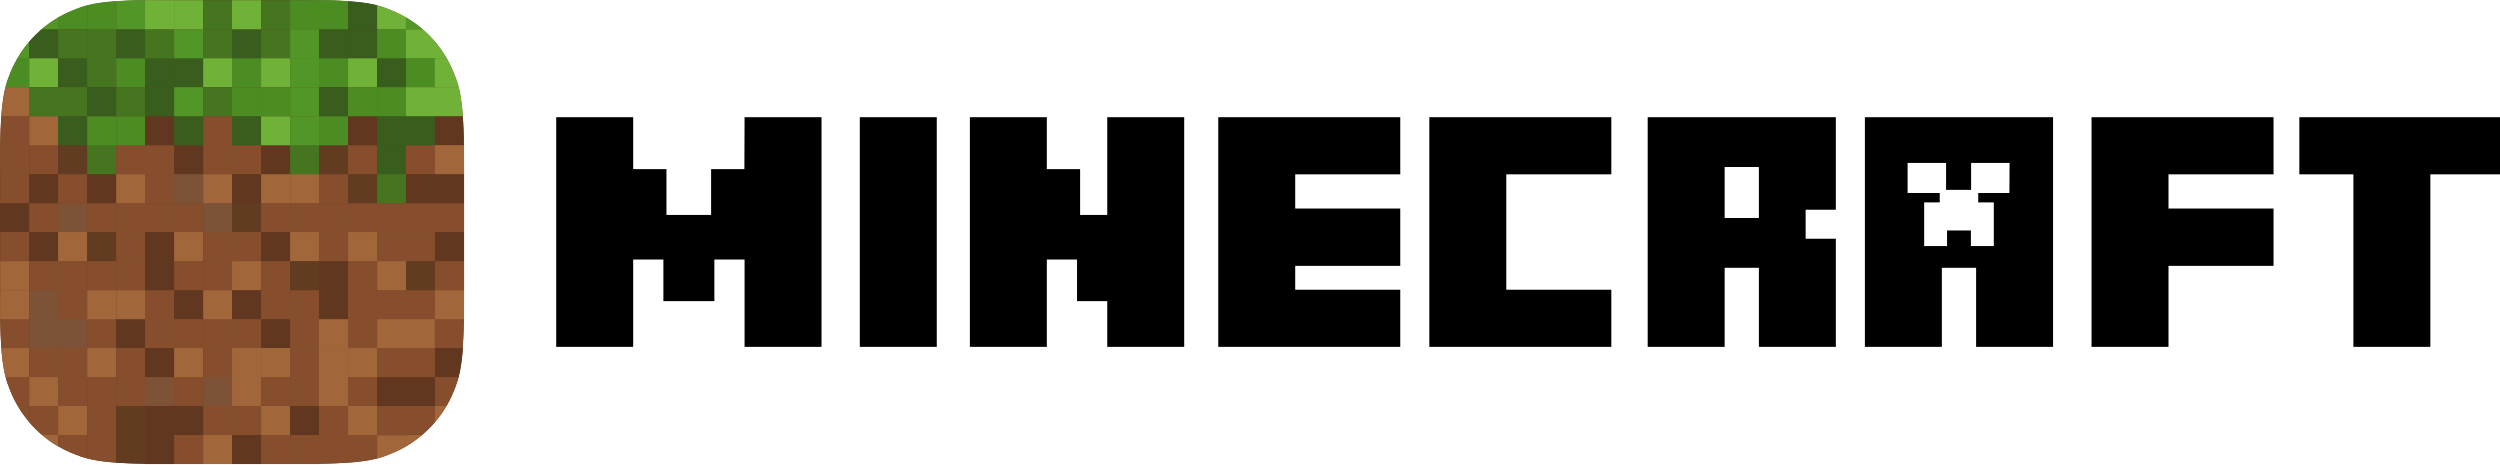
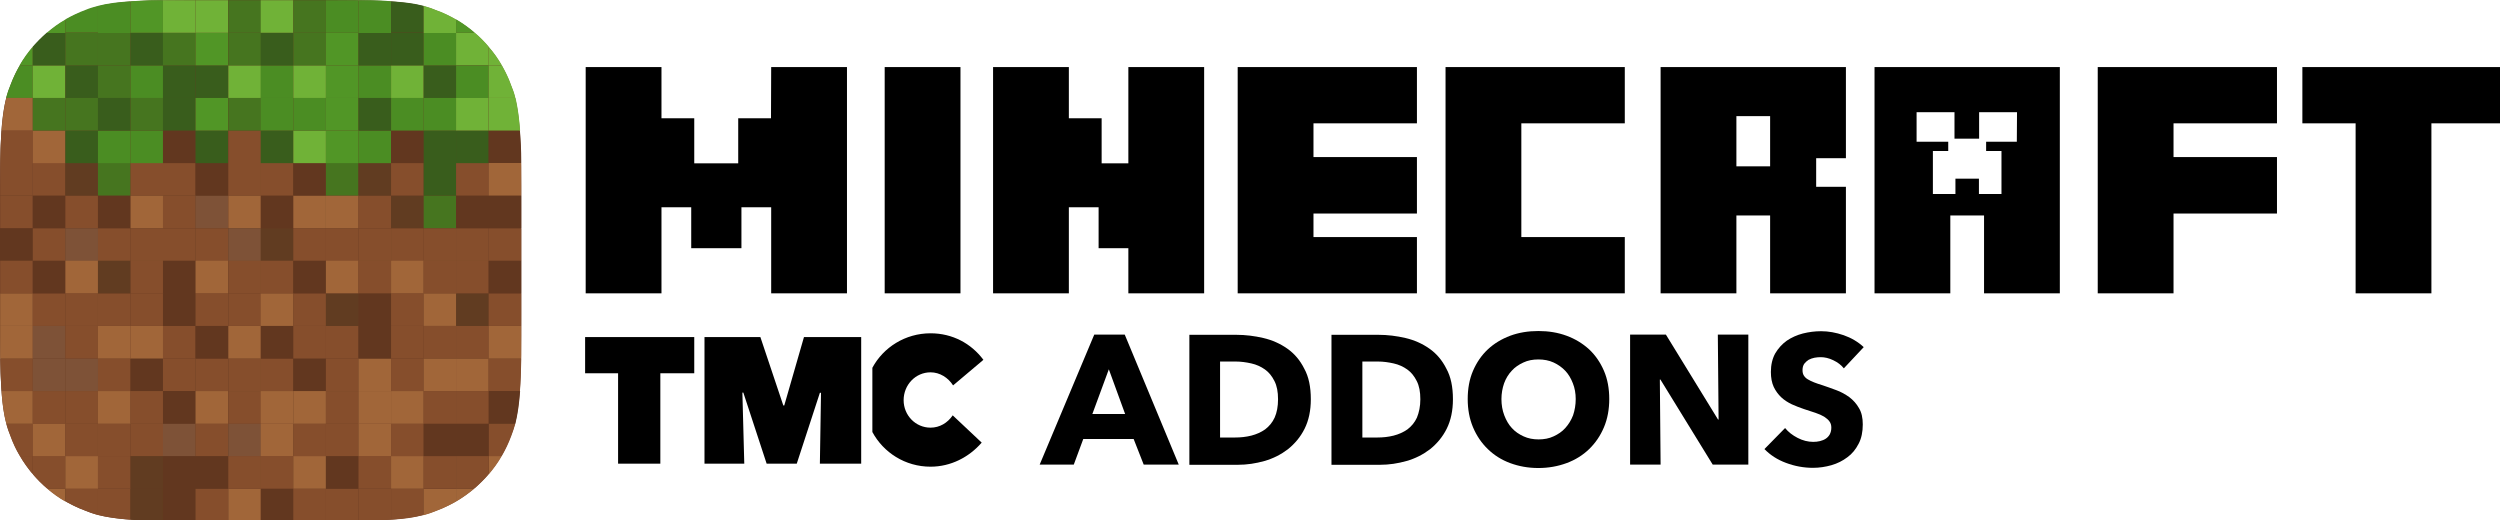
- <svg xmlns="http://www.w3.org/2000/svg" version="1.1" id="svg20" x="0px" y="0px" viewBox="0 0 1299.4 241.2" style="enable-background:new 0 0 1299.4 241.2;" xml:space="preserve">
+ <svg xmlns="http://www.w3.org/2000/svg" version="1.1" id="svg20" x="0px" y="0px" viewBox="0 0 1319.4 274.4" style="enable-background:new 0 0 1319.4 274.4;" xml:space="preserve">
  <style type="text/css">
	.st0{fill:#62371F;}
	.st1{fill:#4B8D23;}
	.st2{fill:#70B237;}
	.st3{fill:#395D1C;}
	.st4{fill:#46751F;}
	.st5{fill:#519626;}
	.st6{fill:#864E2C;}
	.st7{fill:#7E5237;}
	.st8{fill:#613C21;}
	.st9{fill:#A16639;}
</style>
  <g>
-     <path d="M446.9,60.9h40v119.4h-40V60.9z M575.4,111.7h-14V87.9h-17.3v-27h-40v119.4h40v-45.4h15.7v21.6h15.7v23.8h40V60.9h-40v50.8   H575.4z M655.9,60.9h-22.7v119.4h22.7h17.3h54.6v-29.7h-54.6v-12.4h54.6v-29.8h-54.6V90.6h54.6V60.9h-54.6H655.9z M765.6,60.9   h-22.7v119.4h22.7h17.3h54.6v-29.7h-54.6v-60h54.6V60.9h-54.6H765.6z M954.2,109V60.9h-97.8v119.4h40v-41.1h17.8v41.1h40v-56.2   h-15.7V109H954.2z M914.2,113.3h-17.8V86.8h17.8V113.3z M969.3,60.9v119.4h40v-41.1h17.8v41.1h40V60.9H969.3z M1044.4,100.3h-16.2   v4.9h8.1v22.7h-11.9v-8.1H1012v8.1h-11.9v-22.7h8.1v-4.9h-16.7V84.7h20v14h13v-14h20L1044.4,100.3L1044.4,100.3z M1109.8,60.9   h-22.7v119.4h40v-42.1h54.6v-29.8h-54.6V90.6h54.6V60.9h-54.6H1109.8z M1263.2,60.9h-40h-28.1v29.7h28.1v89.7h40V90.6h36.2V60.9   H1263.2z M386.9,87.9h-17.3v23.8h-23.2V87.9h-17.3v-27h-40v119.4h40v-45.4h15.7v21.6h26.5v-21.6H387v45.4h40V60.9h-40L386.9,87.9   L386.9,87.9z" />
+     <path id="Path_675" class="st0" d="M109.5,0h56.2c32.2,0,51.5,0,64.2,5.4c18.5,6.7,33.1,21.3,39.8,39.8c5.4,12.9,5.4,32.2,5.4,64.2   v56.2c0,32.2,0,51.5-5.4,64.2c-6.7,18.5-21.3,33.1-39.8,39.8c-12.9,5.4-32.2,5.4-64.2,5.4h-56.2c-32.2,0-51.5,0-64.2-5.4   c-18.5-6.7-33.1-21.3-39.8-39.8C0,217.1,0,197.8,0,165.8v-56.2c0-32.2,0-51.5,5.4-64.2c6.7-18.5,21.3-33.1,39.8-39.8   C58.1,0,77.4,0,109.5,0z" />
+     <path class="st1" d="M17.3,34.5v17.2H3.2c0.6-2.3,1.3-4.4,2.2-6.6c1.4-3.7,3-7.2,5-10.6C10.4,34.5,17.3,34.5,17.3,34.5z" />
+     <rect x="17.3" y="34.5" class="st2" width="17.2" height="17.2" />
+     <rect x="34.5" y="34.5" class="st3" width="17.2" height="17.2" />
+     <rect x="51.7" y="34.5" class="st4" width="17.2" height="17.2" />
+     <rect x="68.9" y="34.5" class="st1" width="17.2" height="17.2" />
+     <rect x="86" y="34.5" class="st3" width="17.2" height="17.2" />
+     <rect x="103.2" y="34.5" class="st3" width="17.2" height="17.2" />
+     <rect x="120.5" y="34.5" class="st2" width="17.2" height="17.2" />
+     <rect x="137.6" y="34.5" class="st1" width="17.2" height="17.2" />
+     <rect x="154.8" y="34.5" class="st2" width="17.2" height="17.2" />
+     <rect x="172" y="34.5" class="st5" width="17.2" height="17.2" />
+     <rect x="189.2" y="34.5" class="st1" width="17.2" height="17.2" />
+     <rect x="206.4" y="34.5" class="st2" width="17.2" height="17.2" />
+     <rect x="223.6" y="34.5" class="st3" width="17.2" height="17.2" />
+     <rect x="240.7" y="34.5" class="st1" width="17.2" height="17.2" />
+     <path class="st2" d="M272,51.7h-14.1V34.5h7c1.9,3.4,3.7,7,4.9,10.6C270.7,47.2,271.5,49.4,272,51.7z" />
+     <path class="st5" d="M17.3,24.6v9.9h-7C12.3,31,14.7,27.7,17.3,24.6z" />
+     <path class="st3" d="M34.5,17.3v17.2H17.3v-9.9c2.3-2.6,4.7-5,7.3-7.3C24.6,17.3,34.5,17.3,34.5,17.3z" />
+     <rect x="34.5" y="17.3" class="st4" width="17.2" height="17.2" />
+     <rect x="51.7" y="17.3" class="st4" width="17.2" height="17.2" />
+     <rect x="68.9" y="17.3" class="st3" width="17.2" height="17.2" />
+     <rect x="86" y="17.3" class="st4" width="17.2" height="17.2" />
+     <rect x="103.2" y="17.3" class="st5" width="17.2" height="17.2" />
+     <rect x="120.5" y="17.3" class="st4" width="17.2" height="17.2" />
+     <rect x="137.6" y="17.3" class="st3" width="17.2" height="17.2" />
+     <rect x="154.8" y="17.3" class="st4" width="17.2" height="17.2" />
+     <rect x="172" y="17.3" class="st5" width="17.2" height="17.2" />
+     <rect x="189.2" y="17.3" class="st3" width="17.2" height="17.2" />
+     <rect x="206.4" y="17.3" class="st3" width="17.2" height="17.2" />
+     <rect x="223.6" y="17.3" class="st1" width="17.2" height="17.2" />
+     <path class="st2" d="M257.9,24.6v9.8h-17.2V17.3h9.9C253.3,19.5,255.7,22,257.9,24.6z" />
+     <path class="st2" d="M264.9,34.5h-7v-9.8C260.6,27.7,262.9,31,264.9,34.5z" />
+     <path class="st5" d="M34.5,10.3v7.1h-9.9C27.7,14.7,31,12.3,34.5,10.3z" />
+     <path class="st1" d="M51.7,3.1v14.1H34.5v-7c3.4-1.9,7.1-3.7,10.7-5C47.3,4.3,49.5,3.7,51.7,3.1z" />
+     <path class="st1" d="M68.9,0.7v16.7H51.7V3.1C56.6,1.8,62.2,1.1,68.9,0.7z" />
+     <path class="st5" d="M86,0.1v17.2H68.9V0.7C72.3,0.5,76,0.2,80,0.1C80,0.1,86,0.1,86,0.1z" />
+     <rect x="86" y="0.1" class="st2" width="17.2" height="17.2" />
+     <rect x="103.2" y="0.1" class="st2" width="17.2" height="17.2" />
+     <rect x="120.5" y="0.1" class="st4" width="17.2" height="17.2" />
+     <rect x="137.6" y="0.1" class="st2" width="17.2" height="17.2" />
+     <rect x="154.8" y="0.1" class="st4" width="17.2" height="17.2" />
+     <rect x="172" y="0.1" class="st1" width="17.2" height="17.2" />
+     <path class="st1" d="M206.4,0.7v16.7h-17.2V0.1h6.2C199.3,0.2,203,0.3,206.4,0.7z" />
+     <path class="st3" d="M223.6,3.1v14.1h-17.2V0.7C213,1.1,218.7,1.8,223.6,3.1z" />
+     <path class="st2" d="M240.7,10.3v7.1h-17.1V3.1c2.2,0.6,4.3,1.3,6.4,2.2C233.8,6.6,237.3,8.3,240.7,10.3z" />
+     <path class="st5" d="M250.6,17.3h-9.9v-7.1C244.3,12.3,247.6,14.7,250.6,17.3z" />
+     <rect x="0.1" y="120.5" class="st0" width="17.2" height="17.2" />
+     <rect x="17.3" y="120.5" class="st6" width="17.2" height="17.2" />
+     <rect x="34.5" y="120.5" class="st7" width="17.2" height="17.2" />
+     <rect x="51.7" y="120.5" class="st6" width="17.2" height="17.2" />
+     <rect x="68.9" y="120.5" class="st6" width="17.2" height="17.2" />
+     <rect x="86" y="120.5" class="st6" width="17.2" height="17.2" />
+     <rect x="103.2" y="120.5" class="st6" width="17.2" height="17.2" />
+     <rect x="120.5" y="120.5" class="st7" width="17.2" height="17.2" />
+     <rect x="137.6" y="120.5" class="st8" width="17.2" height="17.2" />
+     <rect x="154.8" y="120.5" class="st6" width="17.2" height="17.2" />
+     <rect x="172" y="120.5" class="st6" width="17.2" height="17.2" />
+     <rect x="189.2" y="120.5" class="st6" width="17.2" height="17.2" />
+     <rect x="206.4" y="120.5" class="st6" width="17.2" height="17.2" />
+     <rect x="223.6" y="120.5" class="st6" width="17.2" height="17.2" />
+     <rect x="240.7" y="120.5" class="st6" width="17.2" height="17.2" />
+     <rect x="257.9" y="120.5" class="st6" width="17.2" height="17.2" />
+     <rect x="0.1" y="103.2" class="st6" width="17.2" height="17.2" />
+     <rect x="17.3" y="103.2" class="st0" width="17.2" height="17.2" />
+     <rect x="34.5" y="103.2" class="st6" width="17.2" height="17.2" />
+     <rect x="51.7" y="103.2" class="st0" width="17.2" height="17.2" />
+     <rect x="68.9" y="103.2" class="st9" width="17.2" height="17.2" />
+     <rect x="86" y="103.2" class="st6" width="17.2" height="17.2" />
+     <rect x="103.2" y="103.2" class="st7" width="17.2" height="17.2" />
+     <rect x="120.5" y="103.2" class="st9" width="17.2" height="17.2" />
+     <rect x="137.6" y="103.2" class="st0" width="17.2" height="17.2" />
+     <rect x="154.8" y="103.2" class="st9" width="17.2" height="17.2" />
+     <rect x="172" y="103.2" class="st9" width="17.2" height="17.2" />
+     <rect x="189.2" y="103.2" class="st6" width="17.2" height="17.2" />
+     <rect x="206.4" y="103.2" class="st8" width="17.2" height="17.2" />
+     <rect x="223.6" y="103.2" class="st4" width="17.2" height="17.2" />
+     <rect x="240.7" y="103.2" class="st0" width="17.2" height="17.2" />
+     <rect x="257.9" y="103.2" class="st0" width="17.2" height="17.2" />
+     <rect x="0.1" y="86" class="st6" width="17.2" height="17.2" />
+     <rect x="17.3" y="86" class="st6" width="17.2" height="17.2" />
+     <rect x="34.5" y="86" class="st8" width="17.2" height="17.2" />
+     <rect x="51.7" y="86" class="st4" width="17.2" height="17.2" />
+     <rect x="68.9" y="86" class="st6" width="17.2" height="17.2" />
+     <rect x="86" y="86" class="st6" width="17.2" height="17.2" />
+     <rect x="103.2" y="86" class="st0" width="17.2" height="17.2" />
+     <rect x="120.5" y="86" class="st6" width="17.2" height="17.2" />
+     <rect x="137.6" y="86" class="st6" width="17.2" height="17.2" />
+     <rect x="154.8" y="86" class="st0" width="17.2" height="17.2" />
+     <rect x="172" y="86" class="st4" width="17.2" height="17.2" />
+     <rect x="189.2" y="86" class="st8" width="17.2" height="17.2" />
+     <rect x="206.4" y="86" class="st6" width="17.2" height="17.2" />
+     <rect x="223.6" y="86" class="st3" width="17.2" height="17.2" />
+     <rect x="240.7" y="86" class="st6" width="17.2" height="17.2" />
+     <rect x="257.9" y="86" class="st9" width="17.2" height="17.2" />
+     <path class="st6" d="M17.3,189.2v17.2H0.8c-0.3-4.9-0.6-10.3-0.7-16.4v-0.8L17.3,189.2L17.3,189.2z" />
+     <rect x="17.3" y="189.2" class="st7" width="17.2" height="17.2" />
+     <rect x="34.5" y="189.2" class="st7" width="17.2" height="17.2" />
+     <rect x="51.7" y="189.2" class="st6" width="17.2" height="17.2" />
+     <rect x="68.9" y="189.2" class="st0" width="17.2" height="17.2" />
+     <rect x="86" y="189.2" class="st6" width="17.2" height="17.2" />
+     <rect x="103.2" y="189.2" class="st6" width="17.2" height="17.2" />
+     <rect x="120.5" y="189.2" class="st6" width="17.2" height="17.2" />
+     <rect x="137.6" y="189.2" class="st6" width="17.2" height="17.2" />
+     <rect x="154.8" y="189.2" class="st0" width="17.2" height="17.2" />
+     <rect x="172" y="189.2" class="st6" width="17.2" height="17.2" />
+     <rect x="189.2" y="189.2" class="st9" width="17.2" height="17.2" />
+     <rect x="206.4" y="189.2" class="st6" width="17.2" height="17.2" />
+     <rect x="223.6" y="189.2" class="st9" width="17.2" height="17.2" />
+     <rect x="240.7" y="189.2" class="st9" width="17.2" height="17.2" />
+     <path class="st6" d="M275.1,189.2v0.7c-0.1,6.2-0.3,11.6-0.7,16.5h-16.5v-17.2H275.1z" />
+     <rect x="0.1" y="172" class="st9" width="17.2" height="17.2" />
+     <rect x="17.3" y="172" class="st7" width="17.2" height="17.2" />
+     <rect x="34.5" y="172" class="st6" width="17.2" height="17.2" />
+     <rect x="51.7" y="172" class="st9" width="17.2" height="17.2" />
+     <rect x="68.9" y="172" class="st9" width="17.2" height="17.2" />
+     <rect x="86" y="172" class="st6" width="17.2" height="17.2" />
+     <rect x="103.2" y="172" class="st0" width="17.2" height="17.2" />
+     <rect x="120.5" y="172" class="st9" width="17.2" height="17.2" />
+     <rect x="137.6" y="172" class="st0" width="17.2" height="17.2" />
+     <rect x="154.8" y="172" class="st6" width="17.2" height="17.2" />
+     <rect x="172" y="172" class="st6" width="17.2" height="17.2" />
+     <rect x="189.2" y="172" class="st0" width="17.2" height="17.2" />
+     <rect x="206.4" y="172" class="st6" width="17.2" height="17.2" />
+     <rect x="223.6" y="172" class="st6" width="17.2" height="17.2" />
+     <rect x="240.7" y="172" class="st6" width="17.2" height="17.2" />
+     <rect x="257.9" y="172" class="st9" width="17.2" height="17.2" />
+     <rect x="0.1" y="154.8" class="st9" width="17.2" height="17.2" />
+     <rect x="17.3" y="154.8" class="st6" width="17.2" height="17.2" />
+     <rect x="34.5" y="154.8" class="st6" width="17.2" height="17.2" />
+     <rect x="51.7" y="154.8" class="st6" width="17.2" height="17.2" />
+     <rect x="68.9" y="154.8" class="st6" width="17.2" height="17.2" />
+     <rect x="86" y="154.8" class="st0" width="17.2" height="17.2" />
+     <rect x="103.2" y="154.8" class="st6" width="17.2" height="17.2" />
+     <rect x="120.5" y="154.8" class="st6" width="17.2" height="17.2" />
+     <rect x="137.6" y="154.8" class="st9" width="17.2" height="17.2" />
+     <rect x="154.8" y="154.8" class="st6" width="17.2" height="17.2" />
+     <rect x="172" y="154.8" class="st8" width="17.2" height="17.2" />
+     <rect x="189.2" y="154.8" class="st0" width="17.2" height="17.2" />
+     <rect x="206.4" y="154.8" class="st6" width="17.2" height="17.2" />
+     <rect x="223.6" y="154.8" class="st9" width="17.2" height="17.2" />
+     <rect x="240.7" y="154.8" class="st8" width="17.2" height="17.2" />
+     <rect x="257.9" y="154.8" class="st6" width="17.2" height="17.2" />
+     <rect x="0.1" y="137.6" class="st6" width="17.2" height="17.2" />
+     <rect x="17.3" y="137.6" class="st0" width="17.2" height="17.2" />
+     <rect x="34.5" y="137.6" class="st9" width="17.2" height="17.2" />
+     <rect x="51.7" y="137.6" class="st8" width="17.2" height="17.2" />
+     <rect x="68.9" y="137.6" class="st6" width="17.2" height="17.2" />
+     <rect x="86" y="137.6" class="st0" width="17.2" height="17.2" />
+     <rect x="103.2" y="137.6" class="st9" width="17.2" height="17.2" />
+     <rect x="120.5" y="137.6" class="st6" width="17.2" height="17.2" />
+     <rect x="137.6" y="137.6" class="st6" width="17.2" height="17.2" />
+     <rect x="154.8" y="137.6" class="st0" width="17.2" height="17.2" />
+     <rect x="172" y="137.6" class="st9" width="17.2" height="17.2" />
+     <rect x="189.2" y="137.6" class="st6" width="17.2" height="17.2" />
+     <rect x="206.4" y="137.6" class="st9" width="17.2" height="17.2" />
+     <rect x="223.6" y="137.6" class="st6" width="17.2" height="17.2" />
+     <rect x="240.7" y="137.6" class="st6" width="17.2" height="17.2" />
+     <rect x="257.9" y="137.6" class="st0" width="17.2" height="17.2" />
+     <path class="st9" d="M34.5,257.9v6.8c-3.4-1.9-6.6-4.2-9.6-6.8H34.5z" />
+     <path class="st6" d="M51.7,257.9v13.9c-2.2-0.6-4.3-1.3-6.4-2.2c-3.8-1.4-7.3-3.1-10.7-5v-6.8h17.1V257.9z" />
+     <path class="st6" d="M68.9,257.9v16.4c-6.6-0.5-12.3-1.3-17.2-2.5v-13.9H68.9z" />
+     <path class="st8" d="M86,257.9v17.1c-6.4-0.1-12.1-0.3-17.2-0.7v-16.4H86z" />
+     <rect x="86" y="257.9" class="st0" width="17.2" height="17.2" />
+     <rect x="103.2" y="257.9" class="st6" width="17.2" height="17.2" />
+     <rect x="120.5" y="257.9" class="st9" width="17.2" height="17.2" />
+     <rect x="137.6" y="257.9" class="st0" width="17.2" height="17.2" />
+     <rect x="154.8" y="257.9" class="st6" width="17.2" height="17.2" />
+     <rect x="172" y="257.9" class="st6" width="17.2" height="17.2" />
+     <path class="st6" d="M206.4,257.9v16.4c-5.1,0.3-10.8,0.6-17.2,0.7v-17.1H206.4z" />
+     <path class="st6" d="M223.6,257.9v13.9c-4.9,1.3-10.5,2.1-17.2,2.5v-16.4H223.6z" />
+     <path class="st9" d="M240.7,257.9v6.8c-3.4,1.9-7.1,3.7-10.7,5c-2.1,0.9-4.2,1.6-6.4,2.2v-13.9h17.1V257.9z" />
+     <path class="st9" d="M250.3,257.9c-3,2.5-6.2,4.8-9.6,6.8v-6.8H250.3z" />
+     <path class="st6" d="M17.3,240.7v9.6c-2.5-3-4.9-6.3-6.8-9.6H17.3z" />
+     <path class="st6" d="M34.5,240.7v17.2h-9.6c-2.7-2.3-5.2-4.8-7.5-7.5v-9.7H34.5z" />
+     <rect x="34.5" y="240.7" class="st9" width="17.2" height="17.2" />
+     <rect x="51.7" y="240.7" class="st6" width="17.2" height="17.2" />
+     <rect x="68.9" y="240.7" class="st8" width="17.2" height="17.2" />
+     <rect x="86" y="240.7" class="st0" width="17.2" height="17.2" />
+     <rect x="103.2" y="240.7" class="st0" width="17.2" height="17.2" />
+     <rect x="120.5" y="240.7" class="st6" width="17.2" height="17.2" />
+     <rect x="137.6" y="240.7" class="st6" width="17.2" height="17.2" />
+     <rect x="154.8" y="240.7" class="st9" width="17.2" height="17.2" />
+     <rect x="172" y="240.7" class="st0" width="17.2" height="17.2" />
+     <rect x="189.2" y="240.7" class="st6" width="17.2" height="17.2" />
+     <rect x="206.4" y="240.7" class="st9" width="17.2" height="17.2" />
+     <rect x="223.6" y="240.7" class="st6" width="17.2" height="17.2" />
+     <path class="st6" d="M257.9,240.7v9.6c-2.3,2.7-4.9,5.2-7.5,7.5h-9.7v-17.1H257.9z" />
+     <path class="st9" d="M264.8,240.7c-1.9,3.4-4.3,6.6-6.8,9.6v-9.6H264.8z" />
+     <path class="st6" d="M17.3,223.5v17.2h-6.8c-2.1-3.4-3.8-7.1-5.1-10.8c-0.8-2.1-1.6-4.2-2.1-6.4H17.3z" />
+     <rect x="17.3" y="223.5" class="st9" width="17.2" height="17.2" />
+     <rect x="34.5" y="223.5" class="st6" width="17.2" height="17.2" />
+     <rect x="51.7" y="223.5" class="st6" width="17.2" height="17.2" />
+     <rect x="68.9" y="223.5" class="st6" width="17.2" height="17.2" />
+     <rect x="86" y="223.5" class="st7" width="17.2" height="17.2" />
+     <rect x="103.2" y="223.5" class="st6" width="17.2" height="17.2" />
+     <rect x="120.5" y="223.5" class="st7" width="17.2" height="17.2" />
+     <rect x="137.6" y="223.5" class="st9" width="17.2" height="17.2" />
+     <rect x="154.8" y="223.5" class="st6" width="17.2" height="17.2" />
+     <rect x="172" y="223.5" class="st6" width="17.2" height="17.2" />
+     <rect x="189.2" y="223.5" class="st9" width="17.2" height="17.2" />
+     <rect x="206.4" y="223.5" class="st6" width="17.2" height="17.2" />
+     <rect x="223.6" y="223.5" class="st0" width="17.2" height="17.2" />
+     <rect x="240.7" y="223.5" class="st0" width="17.2" height="17.2" />
+     <path class="st6" d="M272,223.5c-0.6,2.2-1.3,4.2-2.1,6.4c-1.4,3.8-3.1,7.4-5.1,10.8h-6.8v-17.2H272z" />
+     <path class="st9" d="M17.3,206.4v17.2h-14c-1.3-4.9-2.1-10.5-2.5-17.2H17.3z" />
+     <rect x="17.3" y="206.4" class="st6" width="17.2" height="17.2" />
+     <rect x="34.5" y="206.4" class="st6" width="17.2" height="17.2" />
+     <rect x="51.7" y="206.4" class="st9" width="17.2" height="17.2" />
+     <rect x="68.9" y="206.4" class="st6" width="17.2" height="17.2" />
+     <rect x="86" y="206.4" class="st0" width="17.2" height="17.2" />
+     <rect x="103.2" y="206.4" class="st9" width="17.2" height="17.2" />
+     <rect x="120.5" y="206.4" class="st6" width="17.2" height="17.2" />
+     <rect x="137.6" y="206.4" class="st9" width="17.2" height="17.2" />
+     <rect x="154.8" y="206.4" class="st9" width="17.2" height="17.2" />
+     <rect x="172" y="206.4" class="st6" width="17.2" height="17.2" />
+     <rect x="189.2" y="206.4" class="st9" width="17.2" height="17.2" />
+     <rect x="206.4" y="206.4" class="st9" width="17.2" height="17.2" />
+     <rect x="223.6" y="206.4" class="st6" width="17.2" height="17.2" />
+     <rect x="240.7" y="206.4" class="st6" width="17.2" height="17.2" />
+     <path class="st0" d="M274.5,206.4c-0.5,6.6-1.3,12.3-2.5,17.2h-14v-17.2H274.5z" />
+     <path class="st6" d="M17.3,68.9v17.2H0.1v-1c0.1-5.9,0.3-11.3,0.7-16.2C0.8,68.9,17.3,68.9,17.3,68.9z" />
+     <rect x="17.3" y="68.9" class="st9" width="17.2" height="17.2" />
+     <rect x="34.5" y="68.9" class="st3" width="17.2" height="17.2" />
+     <rect x="51.7" y="68.9" class="st1" width="17.2" height="17.2" />
+     <rect x="68.9" y="68.9" class="st1" width="17.2" height="17.2" />
+     <rect x="86" y="68.9" class="st0" width="17.2" height="17.2" />
+     <rect x="103.2" y="68.9" class="st3" width="17.2" height="17.2" />
+     <rect x="120.5" y="68.9" class="st6" width="17.2" height="17.2" />
+     <rect x="137.6" y="68.9" class="st3" width="17.2" height="17.2" />
+     <rect x="154.8" y="68.9" class="st2" width="17.2" height="17.2" />
+     <rect x="172" y="68.9" class="st5" width="17.2" height="17.2" />
+     <rect x="189.2" y="68.9" class="st1" width="17.2" height="17.2" />
+     <rect x="206.4" y="68.9" class="st0" width="17.2" height="17.2" />
+     <rect x="223.6" y="68.9" class="st3" width="17.2" height="17.2" />
+     <rect x="240.7" y="68.9" class="st3" width="17.2" height="17.2" />
+     <path class="st0" d="M275.1,85.1V86h-17.2V68.9h16.5C274.8,73.7,275.1,79.2,275.1,85.1z" />
+     <path class="st9" d="M17.3,51.7v17.2H0.8c0.5-6.6,1.3-12.3,2.5-17.2C3.3,51.7,17.3,51.7,17.3,51.7z" />
+     <rect x="17.3" y="51.7" class="st4" width="17.2" height="17.2" />
+     <rect x="34.5" y="51.7" class="st4" width="17.2" height="17.2" />
+     <rect x="51.7" y="51.7" class="st3" width="17.2" height="17.2" />
+     <rect x="68.9" y="51.7" class="st4" width="17.2" height="17.2" />
+     <rect x="86" y="51.7" class="st3" width="17.2" height="17.2" />
+     <rect x="103.2" y="51.7" class="st5" width="17.2" height="17.2" />
+     <rect x="120.5" y="51.7" class="st4" width="17.2" height="17.2" />
+     <rect x="137.6" y="51.7" class="st1" width="17.2" height="17.2" />
+     <rect x="154.8" y="51.7" class="st1" width="17.2" height="17.2" />
+     <rect x="172" y="51.7" class="st5" width="17.2" height="17.2" />
+     <rect x="189.2" y="51.7" class="st3" width="17.2" height="17.2" />
+     <rect x="206.4" y="51.7" class="st1" width="17.2" height="17.2" />
+     <rect x="223.6" y="51.7" class="st1" width="17.2" height="17.2" />
+     <rect x="240.7" y="51.7" class="st2" width="17.2" height="17.2" />
+     <path class="st2" d="M274.5,68.9h-16.5V51.7h14.1C273.2,56.6,274,62.2,274.5,68.9z" />
+   </g>
+   <g>
+     <path d="M466.9,35.4h40v119.4h-40V35.4z M595.4,86.2h-14V62.4h-17.3v-27h-40v119.4h40v-45.4h15.7V131h15.7v23.8h40V35.4h-40v50.8   H595.4z M675.9,35.4h-22.7v119.4h22.7h17.3h54.6v-29.7h-54.6v-12.4h54.6V82.9h-54.6V65.1h54.6V35.4h-54.6H675.9z M785.6,35.4h-22.7   v119.4h22.7h17.3h54.6v-29.7h-54.6v-60h54.6V35.4h-54.6H785.6z M974.2,83.5V35.4h-97.8v119.4h40v-41.1h17.8v41.1h40V98.6h-15.7   V83.5H974.2z M934.2,87.8h-17.8V61.3h17.8V87.8z M989.3,35.4v119.4h40v-41.1h17.8v41.1h40V35.4H989.3z M1064.4,74.8h-16.2v4.9h8.1   v22.7h-11.9v-8.1H1032v8.1h-11.9V79.7h8.1v-4.9h-16.7V59.2h20v14h13v-14h20L1064.4,74.8L1064.4,74.8z M1129.8,35.4h-22.7v119.4h40   v-42.1h54.6V82.9h-54.6V65.1h54.6V35.4h-54.6H1129.8z M1283.2,35.4h-40h-28.1v29.7h28.1v89.7h40V65.1h36.2V35.4H1283.2z    M406.9,62.4h-17.3v23.8h-23.2V62.4h-17.3v-27h-40v119.4h40v-45.4h15.7V131h26.5v-21.6H407v45.4h40V35.4h-40L406.9,62.4L406.9,62.4   z" />
    <g>
-       <path id="Path_675" class="st0" d="M96,0h49.3c28.2,0,45.1,0,56.3,4.7c16.2,5.9,29,18.7,34.9,34.9c4.7,11.3,4.7,28.2,4.7,56.3    v49.3c0,28.2,0,45.1-4.7,56.3c-5.9,16.2-18.7,29-34.9,34.9c-11.3,4.7-28.2,4.7-56.3,4.7H96c-28.2,0-45.1,0-56.3-4.7    c-16.2-5.9-29-18.7-34.9-34.9C0,190.3,0,173.4,0,145.3V96c0-28.2,0-45.1,4.7-56.3c5.9-16.2,18.7-29,34.9-34.9C50.9,0,67.8,0,96,0z    " />
-       <path class="st1" d="M15.2,30.2v15.1H2.8c0.5-2,1.1-3.9,1.9-5.8c1.2-3.2,2.6-6.3,4.4-9.3H15.2z" />
-       <rect x="15.2" y="30.2" class="st2" width="15.1" height="15.1" />
-       <rect x="30.2" y="30.2" class="st3" width="15.1" height="15.1" />
-       <rect x="45.3" y="30.2" class="st4" width="15.1" height="15.1" />
-       <rect x="60.4" y="30.2" class="st1" width="15.1" height="15.1" />
-       <rect x="75.4" y="30.2" class="st3" width="15.1" height="15.1" />
-       <rect x="90.5" y="30.2" class="st3" width="15.1" height="15.1" />
-       <rect x="105.6" y="30.2" class="st2" width="15.1" height="15.1" />
-       <rect x="120.6" y="30.2" class="st1" width="15.1" height="15.1" />
-       <rect x="135.7" y="30.2" class="st2" width="15.1" height="15.1" />
-       <rect x="150.8" y="30.2" class="st5" width="15.1" height="15.1" />
-       <rect x="165.8" y="30.2" class="st1" width="15.1" height="15.1" />
-       <rect x="180.9" y="30.2" class="st2" width="15.1" height="15.1" />
-       <rect x="196" y="30.2" class="st3" width="15.1" height="15.1" />
-       <rect x="211" y="30.2" class="st1" width="15.1" height="15.1" />
-       <path class="st2" d="M238.4,45.3h-12.4V30.2h6.1c1.7,3,3.2,6.1,4.3,9.3C237.3,41.4,238,43.3,238.4,45.3z" />
-       <path class="st5" d="M15.2,21.6v8.7H9.1C10.8,27.2,12.9,24.3,15.2,21.6z" />
-       <path class="st3" d="M30.2,15.2v15.1H15.2v-8.7c2-2.3,4.1-4.4,6.4-6.4H30.2z" />
-       <rect x="30.2" y="15.2" class="st4" width="15.1" height="15.1" />
-       <rect x="45.3" y="15.2" class="st4" width="15.1" height="15.1" />
-       <rect x="60.4" y="15.2" class="st3" width="15.1" height="15.1" />
-       <rect x="75.4" y="15.2" class="st4" width="15.1" height="15.1" />
-       <rect x="90.5" y="15.2" class="st5" width="15.1" height="15.1" />
-       <rect x="105.6" y="15.2" class="st4" width="15.1" height="15.1" />
-       <rect x="120.6" y="15.2" class="st3" width="15.1" height="15.1" />
-       <rect x="135.7" y="15.2" class="st4" width="15.1" height="15.1" />
-       <rect x="150.8" y="15.2" class="st5" width="15.1" height="15.1" />
-       <rect x="165.8" y="15.2" class="st3" width="15.1" height="15.1" />
-       <rect x="180.9" y="15.2" class="st3" width="15.1" height="15.1" />
-       <rect x="196" y="15.2" class="st1" width="15.1" height="15.1" />
-       <path class="st2" d="M226.1,21.6v8.6H211V15.2h8.7C222,17.1,224.1,19.3,226.1,21.6z" />
-       <path class="st2" d="M232.2,30.2h-6.1v-8.6C228.4,24.3,230.4,27.2,232.2,30.2z" />
-       <path class="st5" d="M30.2,9v6.2h-8.7C24.3,12.9,27.2,10.8,30.2,9z" />
-       <path class="st1" d="M45.3,2.7v12.4H30.2V9c3-1.7,6.2-3.2,9.4-4.4C41.5,3.8,43.4,3.2,45.3,2.7z" />
-       <path class="st1" d="M60.4,0.6v14.6H45.3V2.7C49.6,1.6,54.5,1,60.4,0.6z" />
-       <path class="st5" d="M75.4,0.1v15.1H60.4V0.6c3-0.2,6.2-0.4,9.7-0.5H75.4z" />
-       <rect x="75.4" y="0.1" class="st2" width="15.1" height="15.1" />
-       <rect x="90.5" y="0.1" class="st2" width="15.1" height="15.1" />
-       <rect x="105.6" y="0.1" class="st4" width="15.1" height="15.1" />
-       <rect x="120.6" y="0.1" class="st2" width="15.1" height="15.1" />
-       <rect x="135.7" y="0.1" class="st4" width="15.1" height="15.1" />
-       <rect x="150.8" y="0.1" class="st1" width="15.1" height="15.1" />
-       <path class="st1" d="M180.9,0.6v14.6h-15.1V0.1h5.4C174.7,0.2,177.9,0.3,180.9,0.6z" />
-       <path class="st3" d="M196,2.7v12.4h-15.1V0.6C186.7,1,191.7,1.6,196,2.7z" />
-       <path class="st2" d="M211,9v6.2H196V2.7c1.9,0.5,3.8,1.1,5.6,1.9C204.9,5.8,208,7.3,211,9z" />
-       <path class="st5" d="M219.7,15.2H211V9C214.1,10.8,217,12.9,219.7,15.2z" />
-       <rect x="0.1" y="105.6" class="st0" width="15.1" height="15.1" />
-       <rect x="15.2" y="105.6" class="st6" width="15.1" height="15.1" />
-       <rect x="30.2" y="105.6" class="st7" width="15.1" height="15.1" />
-       <rect x="45.3" y="105.6" class="st6" width="15.1" height="15.1" />
-       <rect x="60.4" y="105.6" class="st6" width="15.1" height="15.1" />
-       <rect x="75.4" y="105.6" class="st6" width="15.1" height="15.1" />
-       <rect x="90.5" y="105.6" class="st6" width="15.1" height="15.1" />
-       <rect x="105.6" y="105.6" class="st7" width="15.1" height="15.1" />
-       <rect x="120.6" y="105.6" class="st8" width="15.1" height="15.1" />
-       <rect x="135.7" y="105.6" class="st6" width="15.1" height="15.1" />
-       <rect x="150.8" y="105.6" class="st6" width="15.1" height="15.1" />
-       <rect x="165.8" y="105.6" class="st6" width="15.1" height="15.1" />
-       <rect x="180.9" y="105.6" class="st6" width="15.1" height="15.1" />
-       <rect x="196" y="105.6" class="st6" width="15.1" height="15.1" />
-       <rect x="211" y="105.6" class="st6" width="15.1" height="15.1" />
-       <rect x="226.1" y="105.6" class="st6" width="15.1" height="15.1" />
-       <rect x="0.1" y="90.5" class="st6" width="15.1" height="15.1" />
-       <rect x="15.2" y="90.5" class="st0" width="15.1" height="15.1" />
-       <rect x="30.2" y="90.5" class="st6" width="15.1" height="15.1" />
-       <rect x="45.3" y="90.5" class="st0" width="15.1" height="15.1" />
-       <rect x="60.4" y="90.5" class="st9" width="15.1" height="15.1" />
-       <rect x="75.4" y="90.5" class="st6" width="15.1" height="15.1" />
-       <rect x="90.5" y="90.5" class="st7" width="15.1" height="15.1" />
-       <rect x="105.6" y="90.5" class="st9" width="15.1" height="15.1" />
-       <rect x="120.6" y="90.5" class="st0" width="15.1" height="15.1" />
-       <rect x="135.7" y="90.5" class="st9" width="15.1" height="15.1" />
-       <rect x="150.8" y="90.5" class="st9" width="15.1" height="15.1" />
-       <rect x="165.8" y="90.5" class="st6" width="15.1" height="15.1" />
-       <rect x="180.9" y="90.5" class="st8" width="15.1" height="15.1" />
-       <rect x="196" y="90.5" class="st4" width="15.1" height="15.1" />
-       <rect x="211" y="90.5" class="st0" width="15.1" height="15.1" />
-       <rect x="226.1" y="90.5" class="st0" width="15.1" height="15.1" />
-       <rect x="0.1" y="75.4" class="st6" width="15.1" height="15.1" />
-       <rect x="15.2" y="75.4" class="st6" width="15.1" height="15.1" />
-       <rect x="30.2" y="75.4" class="st8" width="15.1" height="15.1" />
-       <rect x="45.3" y="75.4" class="st4" width="15.1" height="15.1" />
-       <rect x="60.4" y="75.4" class="st6" width="15.1" height="15.1" />
-       <rect x="75.4" y="75.4" class="st6" width="15.1" height="15.1" />
-       <rect x="90.5" y="75.4" class="st0" width="15.1" height="15.1" />
-       <rect x="105.6" y="75.4" class="st6" width="15.1" height="15.1" />
-       <rect x="120.6" y="75.4" class="st6" width="15.1" height="15.1" />
-       <rect x="135.7" y="75.4" class="st0" width="15.1" height="15.1" />
-       <rect x="150.8" y="75.4" class="st4" width="15.1" height="15.1" />
-       <rect x="165.8" y="75.4" class="st8" width="15.1" height="15.1" />
-       <rect x="180.9" y="75.4" class="st6" width="15.1" height="15.1" />
-       <rect x="196" y="75.4" class="st3" width="15.1" height="15.1" />
-       <rect x="211" y="75.4" class="st6" width="15.1" height="15.1" />
-       <rect x="226.1" y="75.4" class="st9" width="15.1" height="15.1" />
-       <path class="st6" d="M15.2,165.8v15.1H0.7c-0.3-4.3-0.5-9-0.6-14.4v-0.7H15.2z" />
-       <rect x="15.2" y="165.8" class="st7" width="15.1" height="15.1" />
-       <rect x="30.2" y="165.8" class="st7" width="15.1" height="15.1" />
-       <rect x="45.3" y="165.8" class="st6" width="15.1" height="15.1" />
-       <rect x="60.4" y="165.8" class="st0" width="15.1" height="15.1" />
-       <rect x="75.4" y="165.8" class="st6" width="15.1" height="15.1" />
-       <rect x="90.5" y="165.8" class="st6" width="15.1" height="15.1" />
-       <rect x="105.6" y="165.8" class="st6" width="15.1" height="15.1" />
-       <rect x="120.6" y="165.8" class="st6" width="15.1" height="15.1" />
-       <rect x="135.7" y="165.8" class="st0" width="15.1" height="15.1" />
-       <rect x="150.8" y="165.8" class="st6" width="15.1" height="15.1" />
-       <rect x="165.8" y="165.8" class="st9" width="15.1" height="15.1" />
-       <rect x="180.9" y="165.8" class="st6" width="15.1" height="15.1" />
-       <rect x="196" y="165.8" class="st9" width="15.1" height="15.1" />
-       <rect x="211" y="165.8" class="st9" width="15.1" height="15.1" />
-       <path class="st6" d="M241.1,165.8v0.6c-0.1,5.4-0.3,10.2-0.6,14.5h-14.5v-15.1H241.1z" />
-       <rect x="0.1" y="150.8" class="st9" width="15.1" height="15.1" />
-       <rect x="15.2" y="150.8" class="st7" width="15.1" height="15.1" />
-       <rect x="30.2" y="150.8" class="st6" width="15.1" height="15.1" />
-       <rect x="45.3" y="150.8" class="st9" width="15.1" height="15.1" />
-       <rect x="60.4" y="150.8" class="st9" width="15.1" height="15.1" />
-       <rect x="75.4" y="150.8" class="st6" width="15.1" height="15.1" />
-       <rect x="90.5" y="150.8" class="st0" width="15.1" height="15.1" />
-       <rect x="105.6" y="150.8" class="st9" width="15.1" height="15.1" />
-       <rect x="120.6" y="150.8" class="st0" width="15.1" height="15.1" />
-       <rect x="135.7" y="150.8" class="st6" width="15.1" height="15.1" />
-       <rect x="150.8" y="150.8" class="st6" width="15.1" height="15.1" />
-       <rect x="165.8" y="150.8" class="st0" width="15.1" height="15.1" />
-       <rect x="180.9" y="150.8" class="st6" width="15.1" height="15.1" />
-       <rect x="196" y="150.8" class="st6" width="15.1" height="15.1" />
-       <rect x="211" y="150.8" class="st6" width="15.1" height="15.1" />
-       <rect x="226.1" y="150.8" class="st9" width="15.1" height="15.1" />
-       <rect x="0.1" y="135.7" class="st9" width="15.1" height="15.1" />
-       <rect x="15.2" y="135.7" class="st6" width="15.1" height="15.1" />
-       <rect x="30.2" y="135.7" class="st6" width="15.1" height="15.1" />
-       <rect x="45.3" y="135.7" class="st6" width="15.1" height="15.1" />
-       <rect x="60.4" y="135.7" class="st6" width="15.1" height="15.1" />
-       <rect x="75.4" y="135.7" class="st0" width="15.1" height="15.1" />
-       <rect x="90.5" y="135.7" class="st6" width="15.1" height="15.1" />
-       <rect x="105.6" y="135.7" class="st6" width="15.1" height="15.1" />
-       <rect x="120.6" y="135.7" class="st9" width="15.1" height="15.1" />
-       <rect x="135.7" y="135.7" class="st6" width="15.1" height="15.1" />
-       <rect x="150.8" y="135.7" class="st8" width="15.1" height="15.1" />
-       <rect x="165.8" y="135.7" class="st0" width="15.1" height="15.1" />
-       <rect x="180.9" y="135.7" class="st6" width="15.1" height="15.1" />
-       <rect x="196" y="135.7" class="st9" width="15.1" height="15.1" />
-       <rect x="211" y="135.7" class="st8" width="15.1" height="15.1" />
-       <rect x="226.1" y="135.7" class="st6" width="15.1" height="15.1" />
-       <rect x="0.1" y="120.6" class="st6" width="15.1" height="15.1" />
-       <rect x="15.2" y="120.6" class="st0" width="15.1" height="15.1" />
-       <rect x="30.2" y="120.6" class="st9" width="15.1" height="15.1" />
-       <rect x="45.3" y="120.6" class="st8" width="15.1" height="15.1" />
-       <rect x="60.4" y="120.6" class="st6" width="15.1" height="15.1" />
-       <rect x="75.4" y="120.6" class="st0" width="15.1" height="15.1" />
-       <rect x="90.5" y="120.6" class="st9" width="15.1" height="15.1" />
-       <rect x="105.6" y="120.6" class="st6" width="15.1" height="15.1" />
-       <rect x="120.6" y="120.6" class="st6" width="15.1" height="15.1" />
-       <rect x="135.7" y="120.6" class="st0" width="15.1" height="15.1" />
-       <rect x="150.8" y="120.6" class="st9" width="15.1" height="15.1" />
-       <rect x="165.8" y="120.6" class="st6" width="15.1" height="15.1" />
-       <rect x="180.9" y="120.6" class="st9" width="15.1" height="15.1" />
-       <rect x="196" y="120.6" class="st6" width="15.1" height="15.1" />
-       <rect x="211" y="120.6" class="st6" width="15.1" height="15.1" />
-       <rect x="226.1" y="120.6" class="st0" width="15.1" height="15.1" />
-       <path class="st9" d="M30.2,226.1v6c-3-1.7-5.8-3.7-8.4-6H30.2z" />
-       <path class="st6" d="M45.3,226.1v12.2c-1.9-0.5-3.8-1.1-5.6-1.9c-3.3-1.2-6.4-2.7-9.4-4.4v-6H45.3z" />
-       <path class="st6" d="M60.4,226.1v14.4c-5.8-0.4-10.8-1.1-15.1-2.2v-12.2H60.4z" />
-       <path class="st8" d="M75.4,226.1v15c-5.6-0.1-10.6-0.3-15.1-0.6v-14.4H75.4z" />
-       <rect x="75.4" y="226.1" class="st0" width="15.1" height="15.1" />
-       <rect x="90.5" y="226.1" class="st6" width="15.1" height="15.1" />
-       <rect x="105.6" y="226.1" class="st9" width="15.1" height="15.1" />
-       <rect x="120.6" y="226.1" class="st0" width="15.1" height="15.1" />
-       <rect x="135.7" y="226.1" class="st6" width="15.1" height="15.1" />
-       <rect x="150.8" y="226.1" class="st6" width="15.1" height="15.1" />
-       <path class="st6" d="M180.9,226.1v14.4c-4.5,0.3-9.5,0.5-15.1,0.6v-15H180.9z" />
-       <path class="st6" d="M196,226.1v12.2c-4.3,1.1-9.2,1.8-15.1,2.2v-14.4H196z" />
-       <path class="st9" d="M211,226.1v6c-3,1.7-6.2,3.2-9.4,4.4c-1.8,0.8-3.7,1.4-5.6,1.9v-12.2H211z" />
-       <path class="st9" d="M219.4,226.1c-2.6,2.2-5.4,4.2-8.4,6v-6H219.4z" />
-       <path class="st6" d="M15.2,211v8.4c-2.2-2.6-4.3-5.5-6-8.4H15.2z" />
-       <path class="st6" d="M30.2,211v15.1h-8.4c-2.4-2-4.6-4.2-6.6-6.6V211H30.2z" />
-       <rect x="30.2" y="211" class="st9" width="15.1" height="15.1" />
-       <rect x="45.3" y="211" class="st6" width="15.1" height="15.1" />
-       <rect x="60.4" y="211" class="st8" width="15.1" height="15.1" />
-       <rect x="75.4" y="211" class="st0" width="15.1" height="15.1" />
-       <rect x="90.5" y="211" class="st0" width="15.1" height="15.1" />
-       <rect x="105.6" y="211" class="st6" width="15.1" height="15.1" />
-       <rect x="120.6" y="211" class="st6" width="15.1" height="15.1" />
-       <rect x="135.7" y="211" class="st9" width="15.1" height="15.1" />
-       <rect x="150.8" y="211" class="st0" width="15.1" height="15.1" />
-       <rect x="165.8" y="211" class="st6" width="15.1" height="15.1" />
-       <rect x="180.9" y="211" class="st9" width="15.1" height="15.1" />
-       <rect x="196" y="211" class="st6" width="15.1" height="15.1" />
-       <path class="st6" d="M226.1,211v8.4c-2,2.4-4.3,4.6-6.6,6.6H211V211H226.1z" />
-       <path class="st9" d="M232.1,211c-1.7,3-3.8,5.8-6,8.4V211H232.1z" />
-       <path class="st6" d="M15.2,195.9V211h-6c-1.8-3-3.3-6.2-4.5-9.5c-0.7-1.8-1.4-3.7-1.8-5.6H15.2z" />
-       <rect x="15.2" y="195.9" class="st9" width="15.1" height="15.1" />
-       <rect x="30.2" y="195.9" class="st6" width="15.1" height="15.1" />
-       <rect x="45.3" y="195.9" class="st6" width="15.1" height="15.1" />
-       <rect x="60.4" y="195.9" class="st6" width="15.1" height="15.1" />
-       <rect x="75.4" y="195.9" class="st7" width="15.1" height="15.1" />
-       <rect x="90.5" y="195.9" class="st6" width="15.1" height="15.1" />
-       <rect x="105.6" y="195.9" class="st7" width="15.1" height="15.1" />
-       <rect x="120.6" y="195.9" class="st9" width="15.1" height="15.1" />
-       <rect x="135.7" y="195.9" class="st6" width="15.1" height="15.1" />
-       <rect x="150.8" y="195.9" class="st6" width="15.1" height="15.1" />
-       <rect x="165.8" y="195.9" class="st9" width="15.1" height="15.1" />
-       <rect x="180.9" y="195.9" class="st6" width="15.1" height="15.1" />
-       <rect x="196" y="195.9" class="st0" width="15.1" height="15.1" />
-       <rect x="211" y="195.9" class="st0" width="15.1" height="15.1" />
-       <path class="st6" d="M238.4,195.9c-0.5,1.9-1.1,3.7-1.8,5.6c-1.2,3.3-2.7,6.5-4.5,9.5h-6v-15.1H238.4z" />
-       <path class="st9" d="M15.2,180.9v15.1H2.9c-1.1-4.3-1.8-9.2-2.2-15.1H15.2z" />
-       <rect x="15.2" y="180.9" class="st6" width="15.1" height="15.1" />
-       <rect x="30.2" y="180.9" class="st6" width="15.1" height="15.1" />
-       <rect x="45.3" y="180.9" class="st9" width="15.1" height="15.1" />
-       <rect x="60.4" y="180.9" class="st6" width="15.1" height="15.1" />
-       <rect x="75.4" y="180.9" class="st0" width="15.1" height="15.1" />
-       <rect x="90.5" y="180.9" class="st9" width="15.1" height="15.1" />
-       <rect x="105.6" y="180.9" class="st6" width="15.1" height="15.1" />
-       <rect x="120.6" y="180.9" class="st9" width="15.1" height="15.1" />
-       <rect x="135.7" y="180.9" class="st9" width="15.1" height="15.1" />
-       <rect x="150.8" y="180.9" class="st6" width="15.1" height="15.1" />
-       <rect x="165.8" y="180.9" class="st9" width="15.1" height="15.1" />
-       <rect x="180.9" y="180.9" class="st9" width="15.1" height="15.1" />
-       <rect x="196" y="180.9" class="st6" width="15.1" height="15.1" />
-       <rect x="211" y="180.9" class="st6" width="15.1" height="15.1" />
-       <path class="st0" d="M240.6,180.9c-0.4,5.8-1.1,10.8-2.2,15.1h-12.3v-15.1H240.6z" />
-       <path class="st6" d="M15.2,60.4v15.1H0.1v-0.9c0.1-5.2,0.3-9.9,0.6-14.2H15.2z" />
-       <rect x="15.2" y="60.4" class="st9" width="15.1" height="15.1" />
-       <rect x="30.2" y="60.4" class="st3" width="15.1" height="15.1" />
-       <rect x="45.3" y="60.4" class="st1" width="15.1" height="15.1" />
-       <rect x="60.4" y="60.4" class="st1" width="15.1" height="15.1" />
-       <rect x="75.4" y="60.4" class="st0" width="15.1" height="15.1" />
-       <rect x="90.5" y="60.4" class="st3" width="15.1" height="15.1" />
-       <rect x="105.6" y="60.4" class="st6" width="15.1" height="15.1" />
-       <rect x="120.6" y="60.4" class="st3" width="15.1" height="15.1" />
-       <rect x="135.7" y="60.4" class="st2" width="15.1" height="15.1" />
-       <rect x="150.8" y="60.4" class="st5" width="15.1" height="15.1" />
-       <rect x="165.8" y="60.4" class="st1" width="15.1" height="15.1" />
-       <rect x="180.9" y="60.4" class="st0" width="15.1" height="15.1" />
-       <rect x="196" y="60.4" class="st3" width="15.1" height="15.1" />
-       <rect x="211" y="60.4" class="st3" width="15.1" height="15.1" />
-       <path class="st0" d="M241.1,74.6v0.8h-15.1V60.4h14.5C240.9,64.6,241.1,69.4,241.1,74.6z" />
-       <path class="st9" d="M15.2,45.3v15.1H0.7c0.4-5.8,1.1-10.8,2.2-15.1H15.2z" />
-       <rect x="15.2" y="45.3" class="st4" width="15.1" height="15.1" />
-       <rect x="30.2" y="45.3" class="st4" width="15.1" height="15.1" />
-       <rect x="45.3" y="45.3" class="st3" width="15.1" height="15.1" />
-       <rect x="60.4" y="45.3" class="st4" width="15.1" height="15.1" />
-       <rect x="75.4" y="45.3" class="st3" width="15.1" height="15.1" />
-       <rect x="90.5" y="45.3" class="st5" width="15.1" height="15.1" />
-       <rect x="105.6" y="45.3" class="st4" width="15.1" height="15.1" />
-       <rect x="120.6" y="45.3" class="st1" width="15.1" height="15.1" />
-       <rect x="135.7" y="45.3" class="st1" width="15.1" height="15.1" />
-       <rect x="150.8" y="45.3" class="st5" width="15.1" height="15.1" />
-       <rect x="165.8" y="45.3" class="st3" width="15.1" height="15.1" />
-       <rect x="180.9" y="45.3" class="st1" width="15.1" height="15.1" />
-       <rect x="196" y="45.3" class="st1" width="15.1" height="15.1" />
-       <rect x="211" y="45.3" class="st2" width="15.1" height="15.1" />
-       <path class="st2" d="M240.6,60.4h-14.5V45.3h12.4C239.5,49.6,240.2,54.5,240.6,60.4z" />
+       <path d="M366.3,197h-17.8v47.7h-22.3V197h-17.4v-19.1h57.6V197z M454.5,177.9v66.8h-21.8l0.6-37.4h-0.6l-12.2,37.4h-15.9    l-12.3-37.5h-0.5l1,37.5h-21v-66.8h29.5l12.1,36.1h0.5l10.4-36.1H454.5z M502.8,219.2l15.3,14.4c-6.7,7.7-16.3,12.7-27,12.7    c-13.4,0-24.9-7.5-30.7-18.3v-33.9c5.8-10.8,17.4-18.2,30.7-18.2c11.6,0,21.5,5.4,27.9,14l-16,13.5c-2.6-4.1-7-6.9-11.9-6.9    c-7.9,0-14.2,6.6-14.2,14.7c0,8,6.3,14.5,14.2,14.5C495.9,225.7,500.1,223.2,502.8,219.2z" />
+       <path d="M603.6,245.2l-5.3-13.5h-26.6l-5,13.5h-18l28.8-68.6h16.1l28.5,68.6H603.6z M585.2,194.9l-8.7,23.6h17.3L585.2,194.9z" />
+       <path d="M691.8,210.7c0,6-1.1,11.2-3.3,15.6c-2.2,4.4-5.2,7.9-8.8,10.8c-3.7,2.8-7.8,4.9-12.4,6.2c-4.6,1.3-9.2,2-14,2h-25.6    v-68.6h24.8c4.8,0,9.6,0.6,14.3,1.7c4.7,1.1,8.9,3,12.6,5.6c3.7,2.6,6.7,6.1,8.9,10.5C690.7,198.8,691.8,204.2,691.8,210.7z     M674.5,210.7c0-3.9-0.6-7.1-1.9-9.6c-1.3-2.6-2.9-4.6-5-6.1c-2.1-1.5-4.5-2.6-7.2-3.2c-2.7-0.6-5.4-1-8.3-1h-8.2v40.1h7.9    c3,0,5.8-0.3,8.6-1c2.7-0.7,5.2-1.8,7.3-3.3c2.1-1.6,3.8-3.6,5-6.2C673.9,217.7,674.5,214.5,674.5,210.7z" />
+       <path d="M766.8,210.7c0,6-1.1,11.2-3.3,15.6c-2.2,4.4-5.2,7.9-8.8,10.8c-3.7,2.8-7.8,4.9-12.4,6.2c-4.6,1.3-9.2,2-14,2h-25.6    v-68.6h24.8c4.8,0,9.6,0.6,14.3,1.7c4.7,1.1,8.9,3,12.6,5.6c3.7,2.6,6.7,6.1,8.9,10.5C765.7,198.8,766.8,204.2,766.8,210.7z     M749.6,210.7c0-3.9-0.6-7.1-1.9-9.6c-1.3-2.6-2.9-4.6-5-6.1c-2.1-1.5-4.5-2.6-7.2-3.2c-2.7-0.6-5.4-1-8.3-1h-8.2v40.1h7.9    c3,0,5.8-0.3,8.6-1c2.7-0.7,5.2-1.8,7.3-3.3c2.1-1.6,3.8-3.6,5-6.2C748.9,217.7,749.6,214.5,749.6,210.7z" />
+       <path d="M849.3,210.6c0,5.4-0.9,10.4-2.8,14.9c-1.9,4.5-4.5,8.3-7.8,11.5c-3.3,3.2-7.3,5.7-11.9,7.4c-4.6,1.7-9.6,2.6-14.9,2.6    c-5.4,0-10.3-0.9-14.9-2.6c-4.6-1.7-8.5-4.2-11.8-7.4c-3.3-3.2-5.9-7-7.8-11.5c-1.9-4.5-2.8-9.5-2.8-14.9c0-5.5,0.9-10.5,2.8-14.9    c1.9-4.4,4.5-8.2,7.8-11.3c3.3-3.1,7.3-5.5,11.8-7.2c4.6-1.7,9.5-2.5,14.9-2.5c5.4,0,10.3,0.8,14.9,2.5c4.6,1.7,8.5,4.1,11.9,7.2    c3.3,3.1,5.9,6.9,7.8,11.3C848.4,200.1,849.3,205.1,849.3,210.6z M831.6,210.6c0-3-0.5-5.8-1.5-8.3c-1-2.6-2.3-4.8-4-6.6    c-1.7-1.8-3.8-3.3-6.2-4.4c-2.4-1.1-5.1-1.6-8-1.6c-2.9,0-5.6,0.5-7.9,1.6c-2.4,1.1-4.5,2.5-6.2,4.4c-1.7,1.8-3.1,4.1-4,6.6    c-0.9,2.6-1.4,5.4-1.4,8.3c0,3.1,0.5,6,1.5,8.6c1,2.6,2.3,4.9,4,6.7c1.7,1.9,3.8,3.3,6.2,4.4c2.4,1.1,5,1.6,7.9,1.6    c2.9,0,5.6-0.5,7.9-1.6c2.4-1.1,4.5-2.5,6.2-4.4c1.7-1.9,3.1-4.1,4.1-6.7C831.1,216.5,831.6,213.7,831.6,210.6z" />
+       <path d="M903.9,245.2l-27.6-44.9H876l0.4,44.9h-16.1v-68.6h18.9l27.5,44.8h0.3l-0.4-44.8h16.1v68.6H903.9z" />
+       <path d="M973.1,194.4c-1.4-1.8-3.3-3.2-5.6-4.3c-2.3-1.1-4.5-1.6-6.6-1.6c-1.1,0-2.2,0.1-3.3,0.3c-1.1,0.2-2.1,0.6-3.1,1.1    c-0.9,0.6-1.7,1.3-2.3,2.1c-0.6,0.9-0.9,2-0.9,3.3c0,1.2,0.2,2.1,0.7,2.9c0.5,0.8,1.2,1.5,2.1,2c0.9,0.6,2.1,1.1,3.3,1.6    c1.3,0.5,2.7,1,4.4,1.5c2.3,0.8,4.7,1.6,7.3,2.6c2.5,0.9,4.8,2.2,6.9,3.7c2.1,1.6,3.8,3.5,5.1,5.8c1.4,2.3,2,5.2,2,8.6    c0,3.9-0.7,7.4-2.2,10.2c-1.5,2.9-3.4,5.3-5.9,7.1c-2.5,1.9-5.3,3.3-8.4,4.2c-3.2,0.9-6.4,1.4-9.8,1.4c-4.9,0-9.7-0.9-14.2-2.6    c-4.6-1.7-8.4-4.2-11.4-7.3l10.9-11.1c1.7,2.1,3.9,3.8,6.6,5.2c2.7,1.4,5.5,2.1,8.2,2.1c1.2,0,2.4-0.1,3.6-0.4    c1.2-0.3,2.2-0.7,3.1-1.3c0.9-0.6,1.6-1.4,2.1-2.3c0.5-1,0.8-2.1,0.8-3.5c0-1.3-0.3-2.4-1-3.3c-0.6-0.9-1.6-1.7-2.8-2.5    c-1.2-0.7-2.7-1.4-4.5-2c-1.8-0.6-3.8-1.3-6.1-2c-2.2-0.7-4.3-1.6-6.4-2.5c-2.1-1-4-2.2-5.6-3.7c-1.6-1.5-3-3.4-4-5.5    c-1-2.2-1.5-4.8-1.5-7.9c0-3.8,0.8-7.1,2.3-9.8c1.6-2.7,3.6-4.9,6.1-6.7c2.5-1.7,5.4-3,8.5-3.8c3.2-0.8,6.4-1.2,9.6-1.2    c3.9,0,7.8,0.7,11.9,2.1c4,1.4,7.6,3.5,10.6,6.3L973.1,194.4z" />
    </g>
  </g>
</svg>
